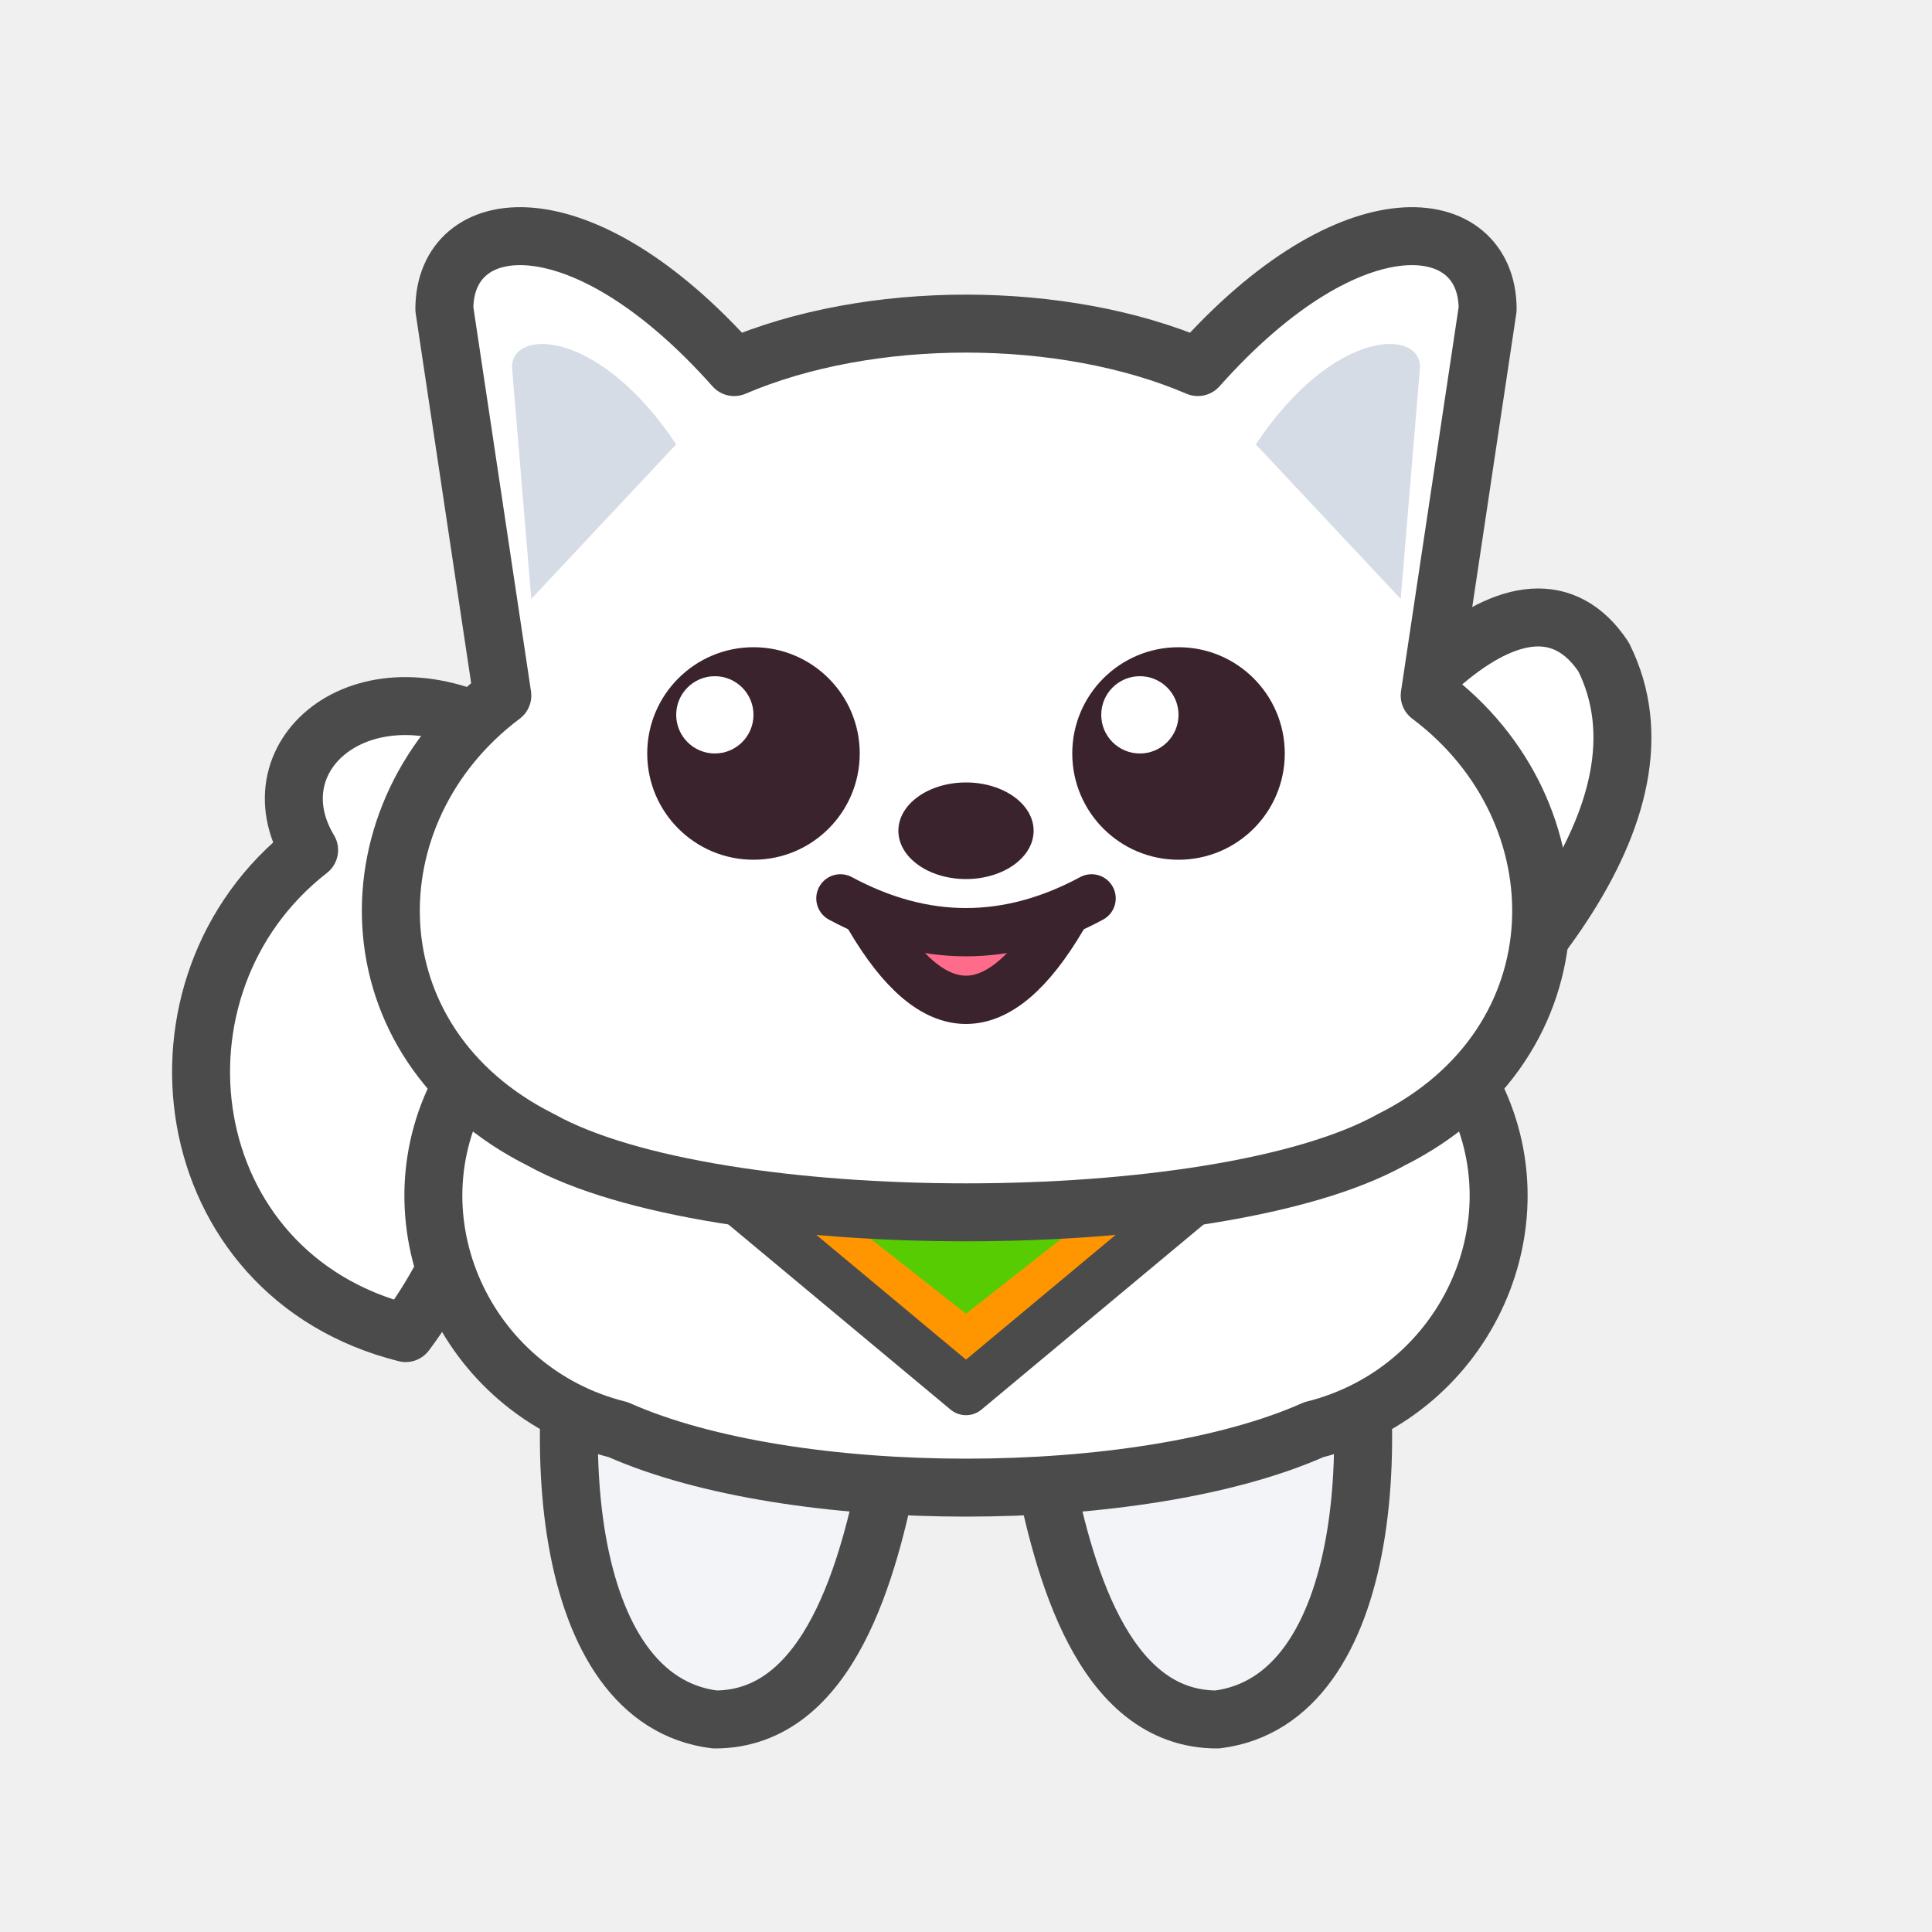
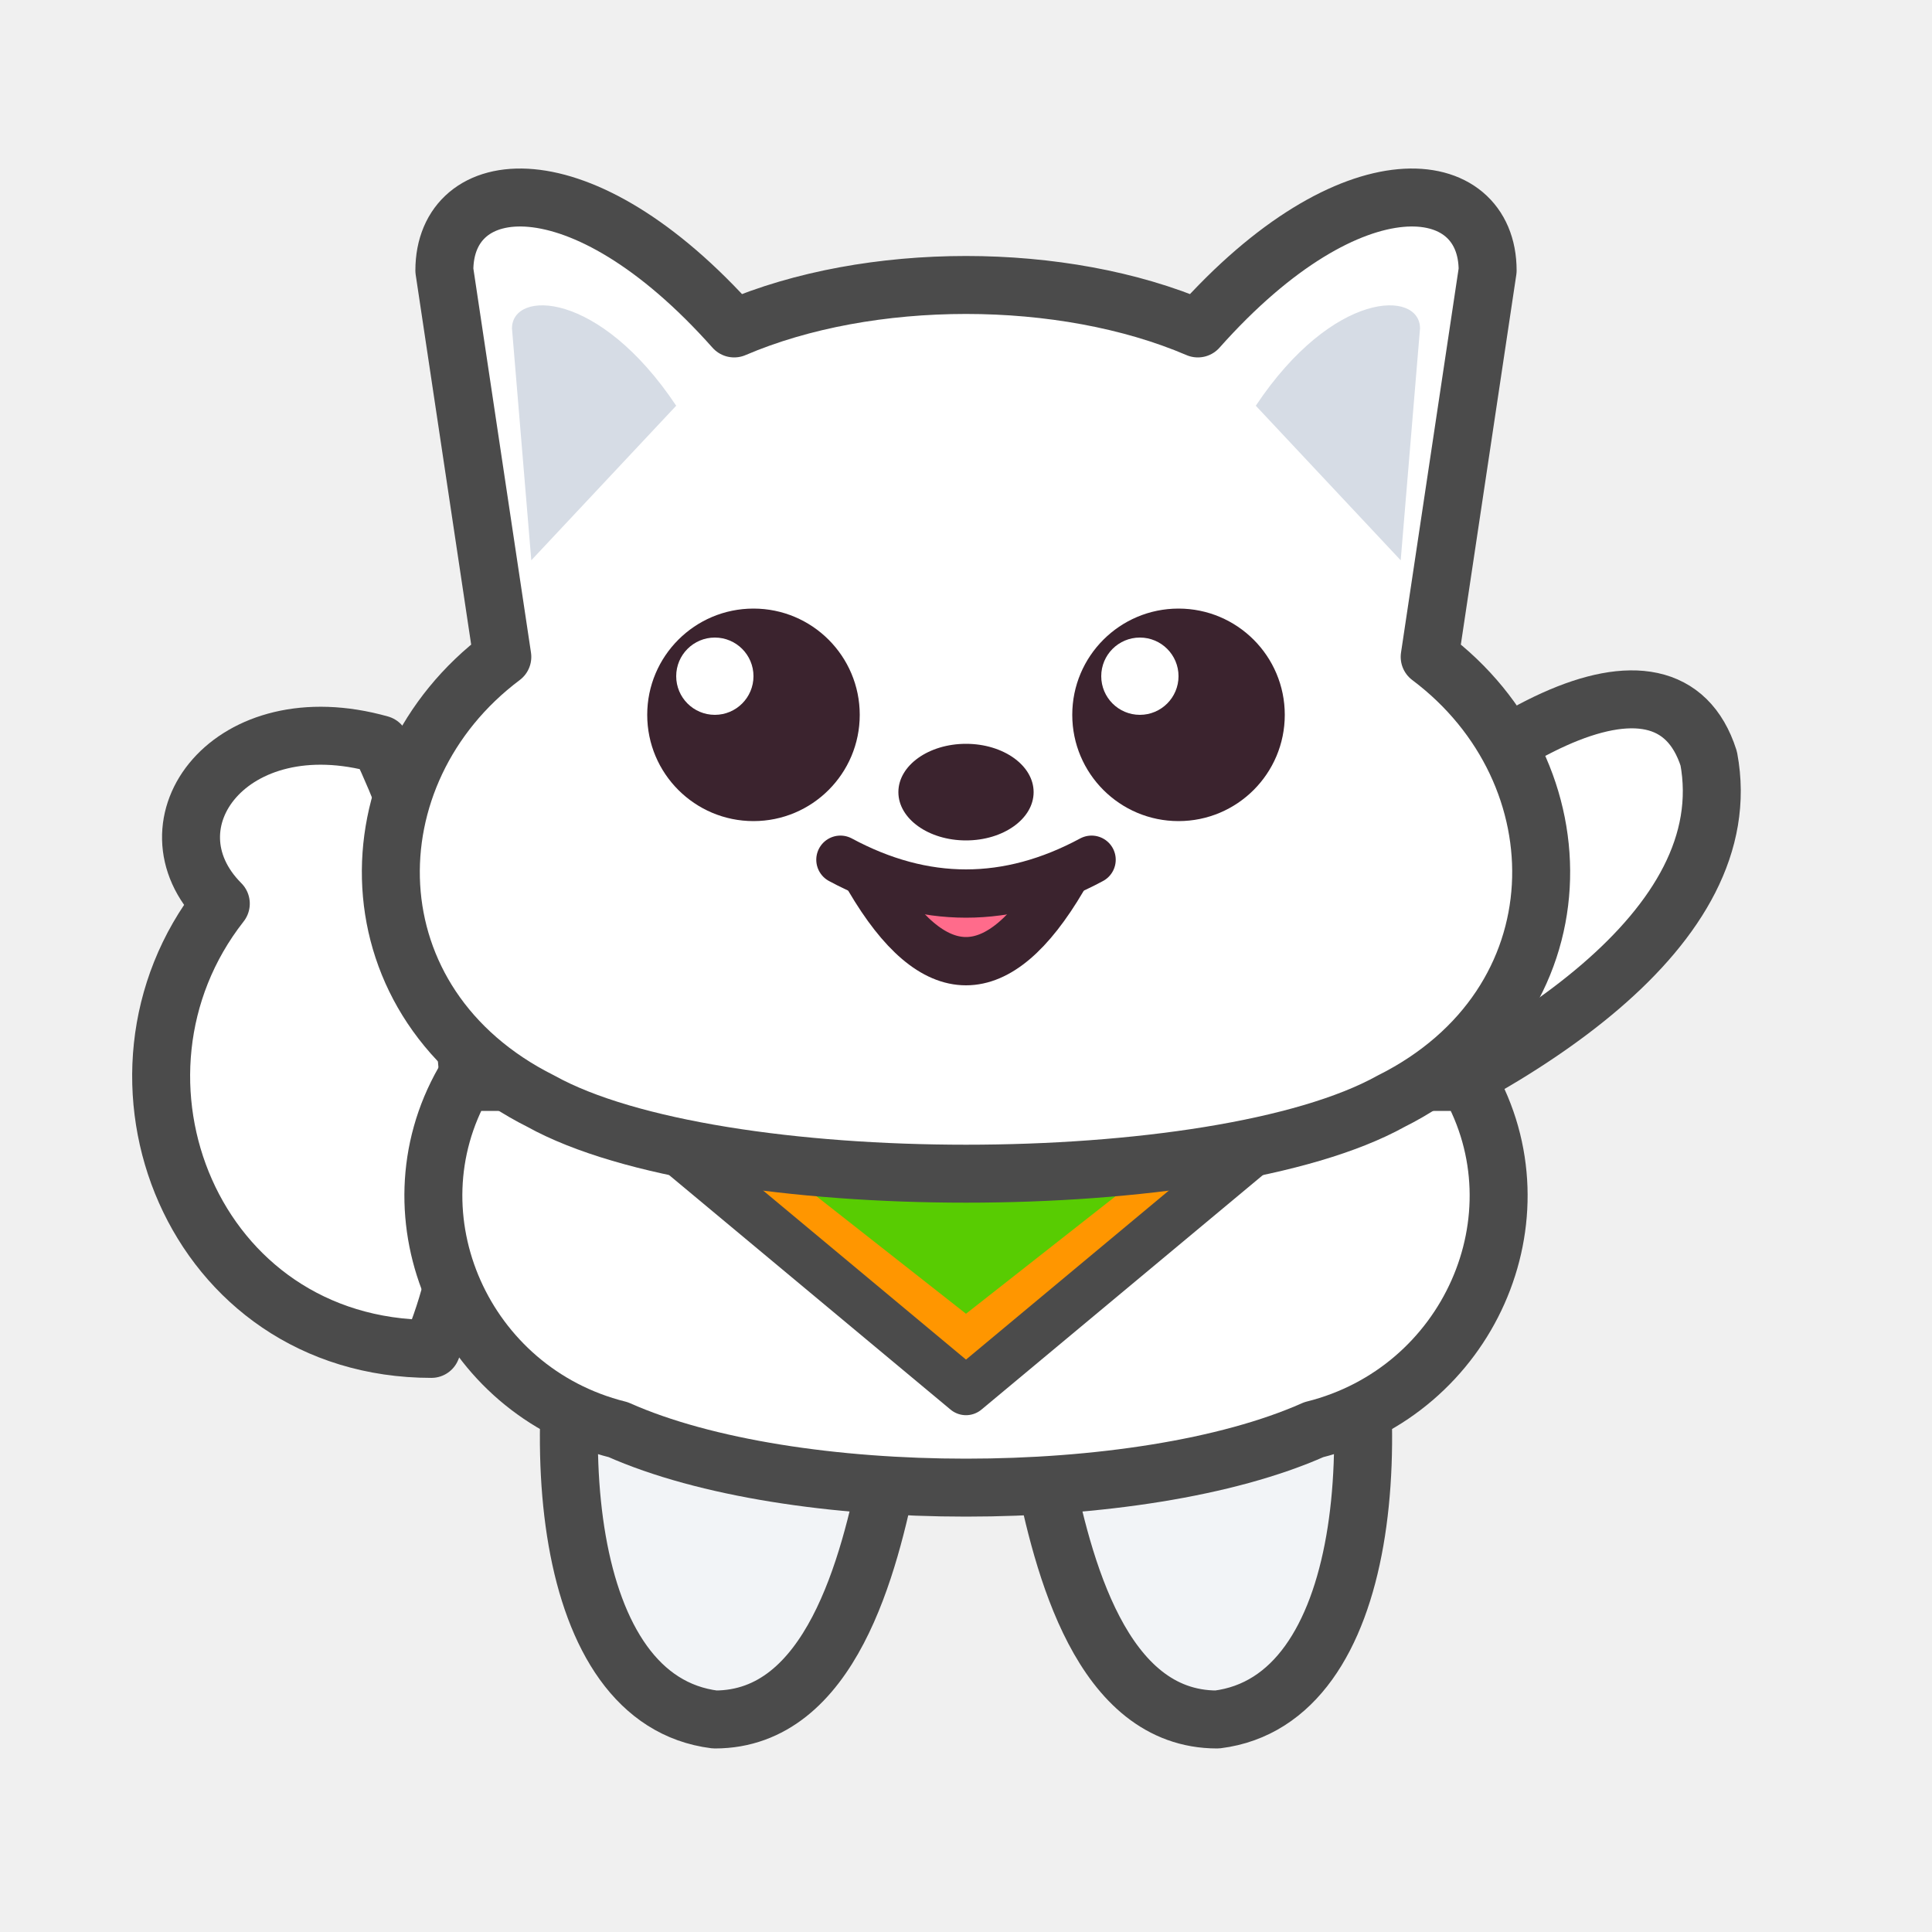
<svg xmlns="http://www.w3.org/2000/svg" viewBox="0 0 200 200" fill="none">
-   <path class="tail" d="M42 138 C18 132, 14 102, 32 88 C26 78, 38 68, 52 76 C56 96, 54 122, 42 138 Z" fill="#FFFFFF" stroke="#4B4B4B" stroke-width="6" stroke-linecap="round" stroke-linejoin="round" />
+   <path class="tail" transform="rotate(-14 50 128)" d="M42 138 C18 132, 14 102, 32 88 C26 78, 38 68, 52 76 C56 96, 54 122, 42 138 Z" fill="#FFFFFF" stroke="#4B4B4B" stroke-width="6" stroke-linecap="round" stroke-linejoin="round" />
  <path d="M62 126 C56 148, 58 176, 74 178 C86 178, 90 162, 92 152 L108 152 C110 162, 114 178, 126 178 C142 176, 144 148, 138 126 Z" fill="#F2F4F7" stroke="#4B4B4B" stroke-width="6" stroke-linejoin="round" />
-   <path class="wave-arm" d="M138 118 C156 104, 174 84, 166 68 C158 56, 142 72, 130 96 Z" fill="#FFFFFF" stroke="#4B4B4B" stroke-width="6" stroke-linecap="round" stroke-linejoin="round" />
+   <path class="wave-arm" transform="rotate(16 134 112)" d="M138 118 C156 104, 174 84, 166 68 C158 56, 142 72, 130 96 Z" fill="#FFFFFF" stroke="#4B4B4B" stroke-width="6" stroke-linecap="round" stroke-linejoin="round" />
  <path d="M48 112 C40 126, 48 144, 64 148 C82 156, 118 156, 136 148 C152 144, 160 126, 152 112 Z" fill="#FFFFFF" stroke="#4B4B4B" stroke-width="6" stroke-linejoin="round" />
  <path d="M64 114 L100 144 L136 114 Z" fill="#FF9600" stroke="#4B4B4B" stroke-width="5" stroke-linejoin="round" />
  <path d="M72 114 L100 136 L128 114 Z" fill="#58CC02" />
-   <g class="head-group">
+   <g class="head-group" transform="translate(0 -4)">
    <path d="M52 72 L46 32 C46 22, 60 20, 76 38 C90 32, 110 32, 124 38 C140 20, 154 22, 154 32 L148 72 C164 84, 164 108, 144 118 C126 128, 74 128, 56 118 C36 108, 36 84, 52 72 Z" fill="#FFFFFF" stroke="#4B4B4B" stroke-width="6" stroke-linejoin="round" />
    <path d="M55 62 L53 38 C53 34, 62 34, 70 46 Z" fill="#D6DCE5" />
    <path d="M145 62 L147 38 C147 34, 138 34, 130 46 Z" fill="#D6DCE5" />
    <g class="eyes">
      <circle cx="78" cy="78" r="11" fill="#3B232E" />
      <circle cx="74" cy="74" r="4" fill="#FFFFFF" />
      <circle cx="122" cy="78" r="11" fill="#3B232E" />
      <circle cx="118" cy="74" r="4" fill="#FFFFFF" />
    </g>
    <ellipse cx="100" cy="86" rx="7" ry="5" fill="#3B232E" />
    <path d="M90 95 Q100 112 110 95" fill="#FF6B8B" stroke="#3B232E" stroke-width="5" stroke-linecap="round" stroke-linejoin="round" />
    <path d="M87 93 Q100 100 113 93" fill="none" stroke="#3B232E" stroke-width="5" stroke-linecap="round" />
  </g>
</svg>
